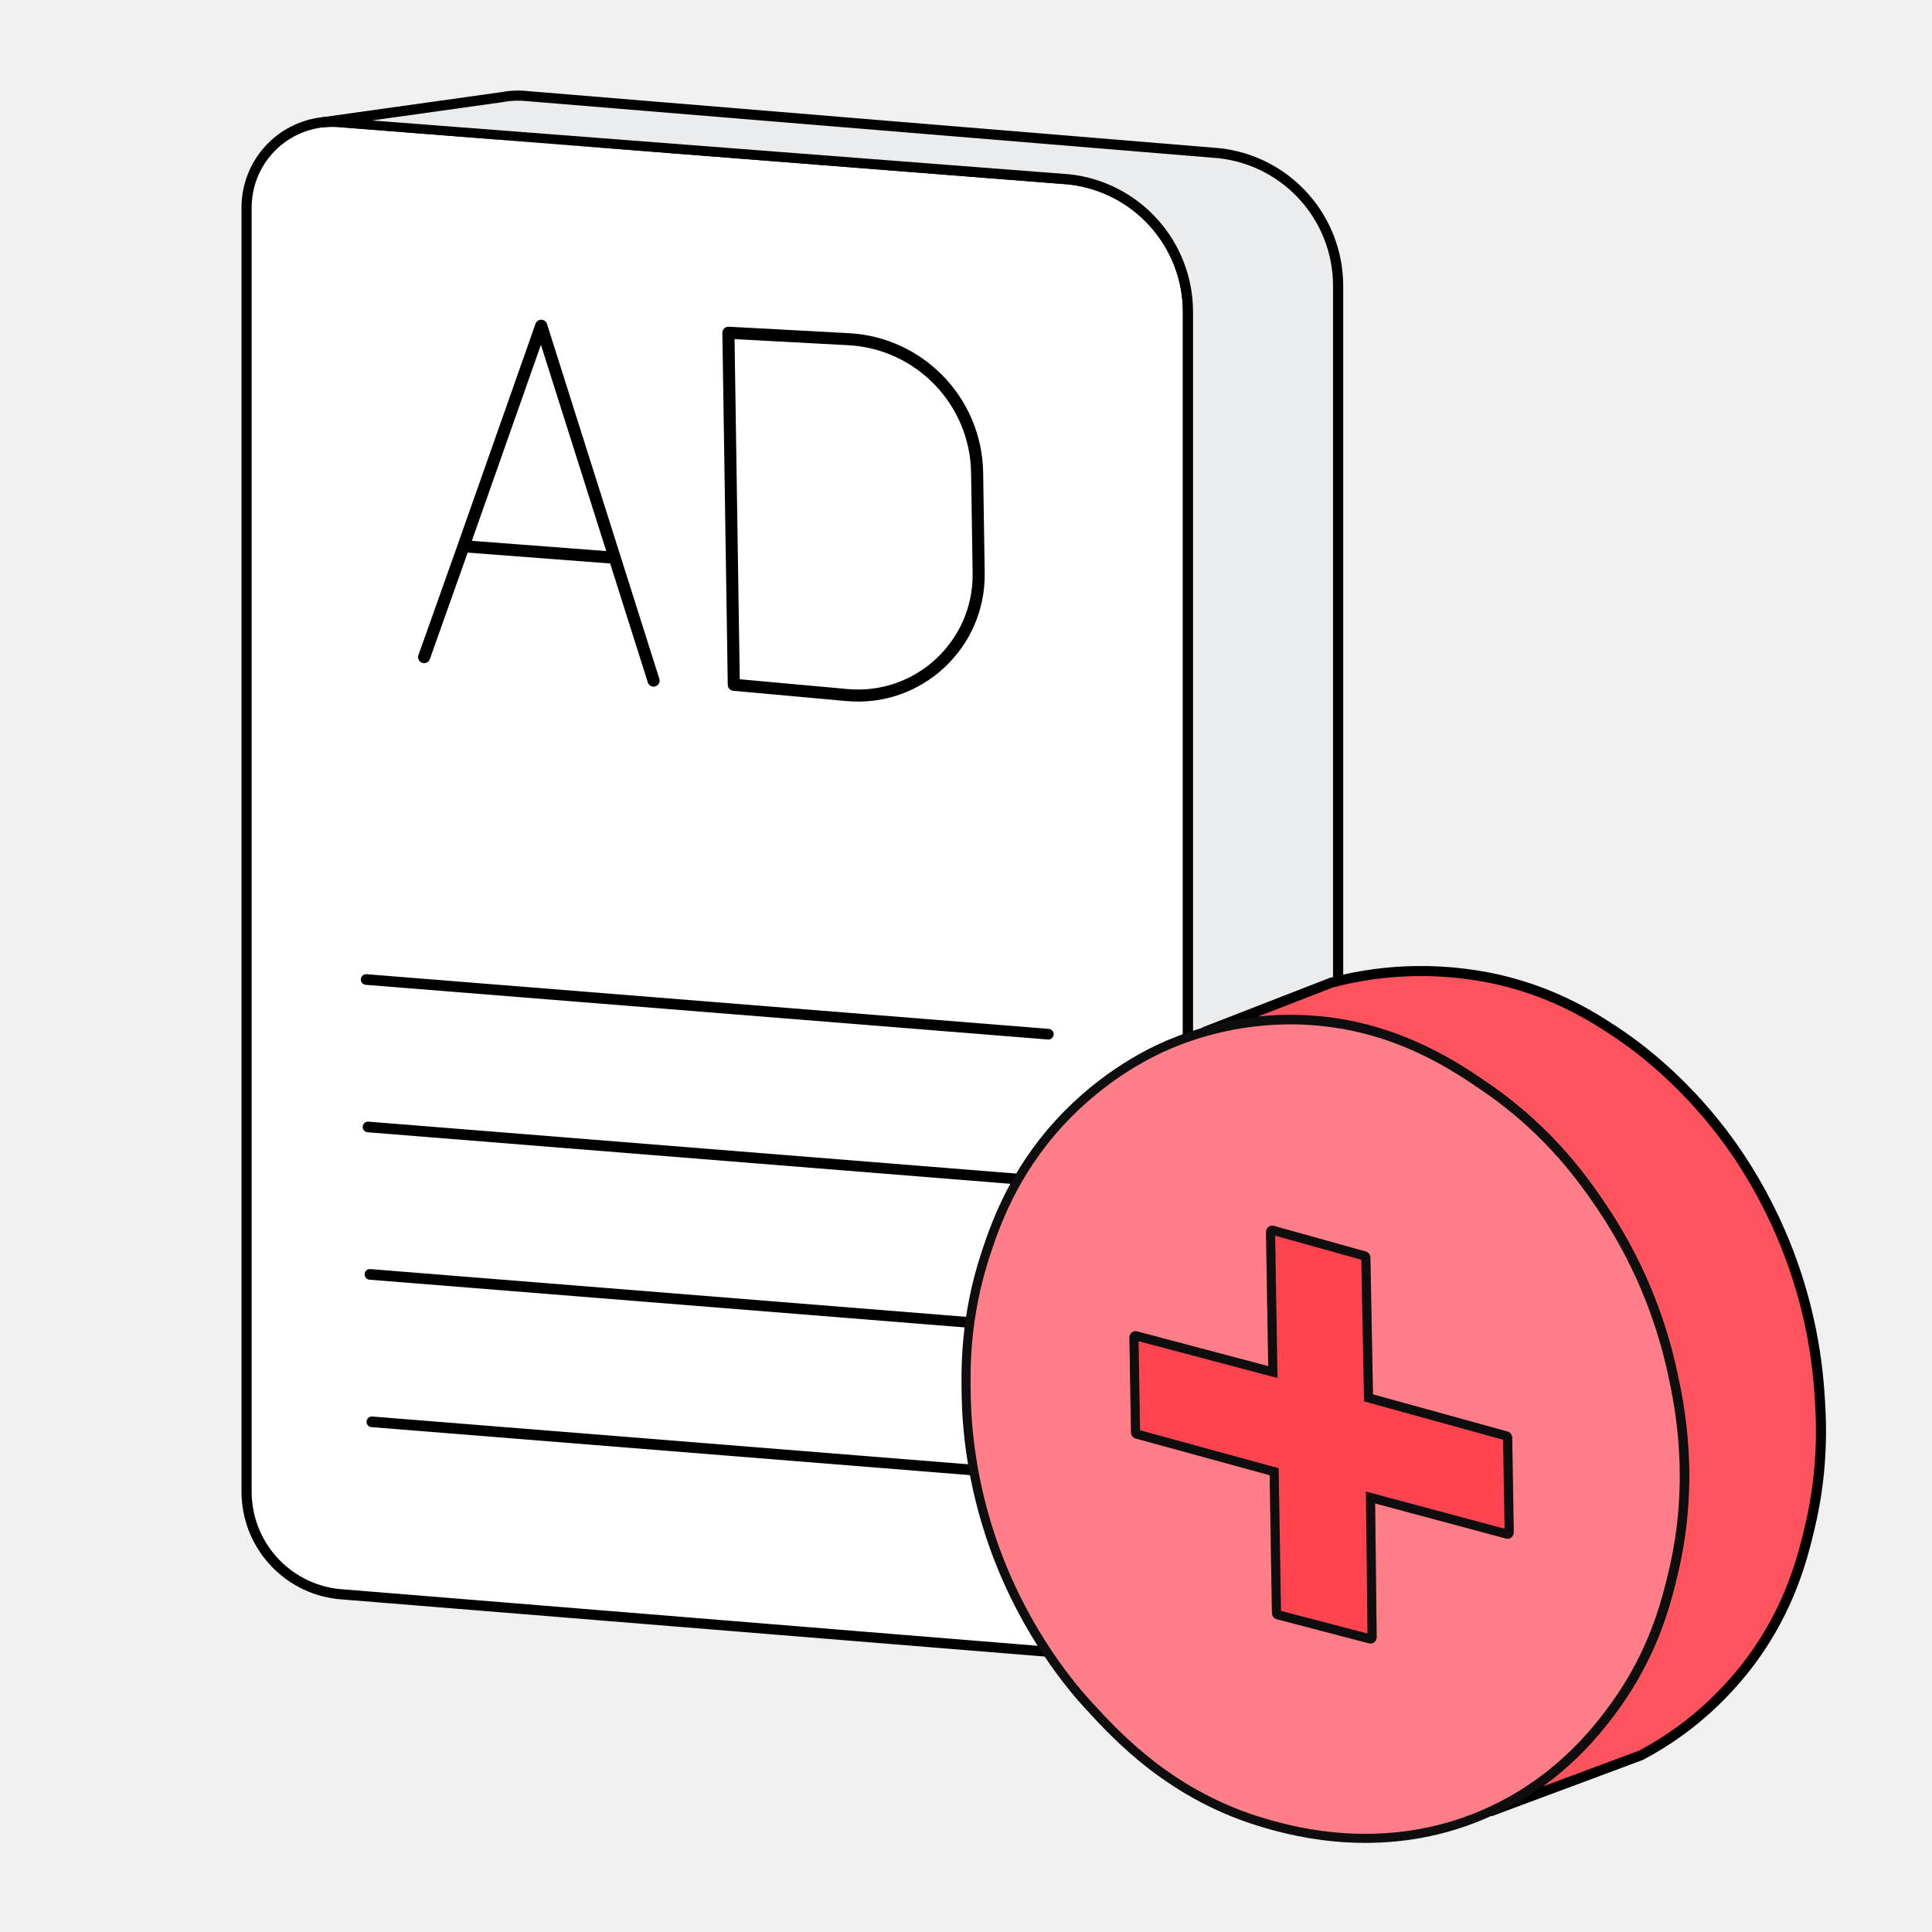
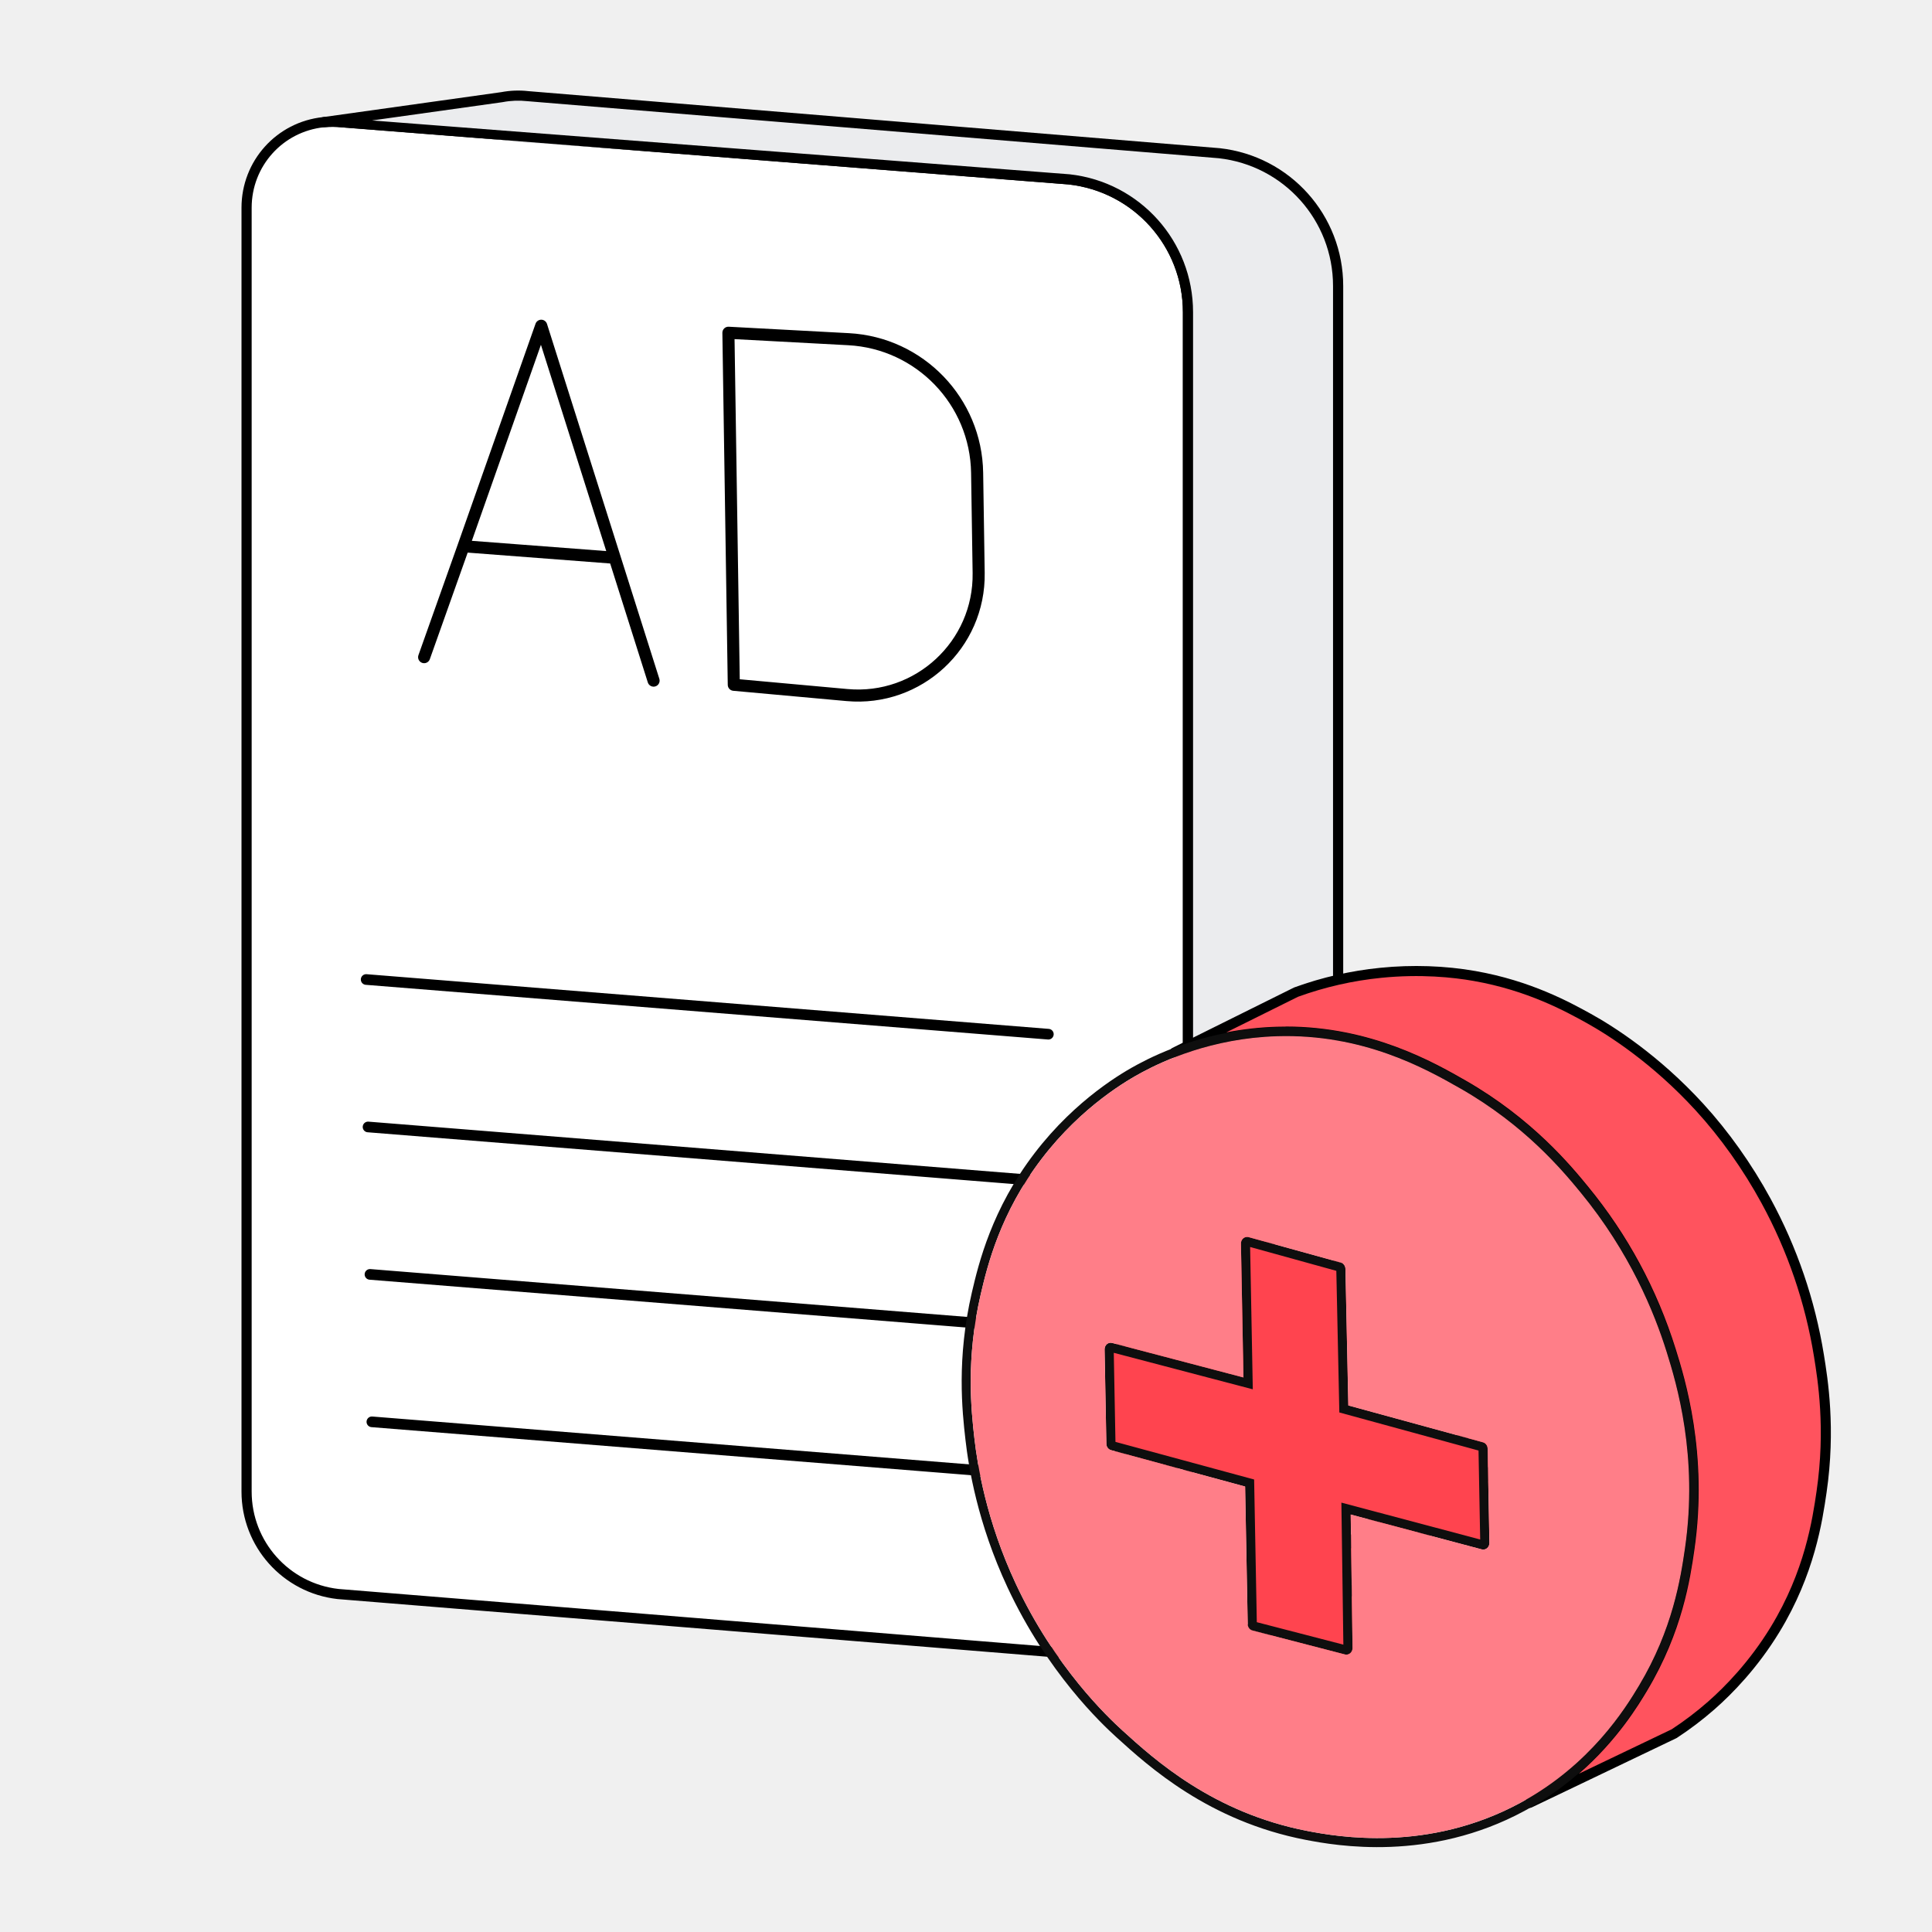
<svg xmlns="http://www.w3.org/2000/svg" width="128" height="128" viewBox="0 0 128 128" fill="none">
  <g id="illustration / deriv / light / ad-add">
    <g id="vector">
      <g id="add">
        <g id="Group">
          <g id="Group_2">
            <g id="Group_3">
              <path id="Vector" d="M78.706 20.683V103.477C78.706 104.856 78.259 106.117 77.505 107.14C76.582 108.394 75.198 109.282 73.623 109.566H73.621C73.043 109.67 72.439 109.694 71.822 109.623L22.393 105.606C18.944 105.213 16.338 102.293 16.338 98.821V13.761C16.338 10.783 18.608 8.386 21.441 8.092H21.453C21.847 8.052 22.252 8.052 22.664 8.097L29.597 8.867L34.752 9.441L70.833 11.881C75.316 12.378 78.708 16.169 78.708 20.68L78.706 20.683Z" fill="white" />
              <path id="Vector_2" d="M72.53 110C72.281 110 72.032 109.986 71.781 109.958L22.353 105.941C18.731 105.529 16 102.468 16 98.821V13.761C16 10.662 18.319 8.082 21.396 7.759C21.404 7.759 21.413 7.758 21.418 7.756C21.845 7.714 22.276 7.717 22.698 7.764L70.867 11.548C75.526 12.066 79.041 15.992 79.041 20.682V103.476C79.041 104.878 78.603 106.213 77.775 107.336C76.779 108.69 75.325 109.598 73.68 109.894C73.675 109.894 73.67 109.894 73.665 109.896C73.291 109.963 72.91 109.997 72.528 109.997L72.53 110ZM21.494 8.425C21.494 8.425 21.478 8.427 21.475 8.429C18.738 8.713 16.673 11.005 16.673 13.762V98.823C16.673 102.127 19.148 104.9 22.428 105.273L71.857 109.29C72.429 109.356 73.002 109.337 73.559 109.236C73.564 109.236 73.569 109.235 73.574 109.235C75.044 108.967 76.344 108.154 77.233 106.941C77.976 105.932 78.368 104.735 78.368 103.479V20.685C78.368 16.338 75.111 12.7 70.793 12.22L22.624 8.437C22.25 8.395 21.87 8.393 21.492 8.429L21.494 8.425Z" fill="black" />
            </g>
            <g id="Group_4">
              <path id="Vector_3" d="M88.654 18.952V101.745C88.654 105.085 86.029 107.748 82.814 107.922V107.933L73.621 109.565C75.199 109.28 76.583 108.393 77.504 107.138C78.257 106.116 78.705 104.855 78.705 103.476V20.682C78.705 16.169 75.313 12.38 70.83 11.883L34.749 9.443L29.594 8.869L22.661 8.099C22.249 8.054 21.844 8.054 21.45 8.091L33.255 6.436H33.256C33.803 6.332 34.374 6.305 34.963 6.369L80.778 10.151C85.263 10.65 88.653 14.44 88.653 18.95L88.654 18.952Z" fill="#EBECEE" />
              <path id="Vector_4" d="M73.624 109.903C73.46 109.903 73.319 109.785 73.292 109.62C73.264 109.438 73.385 109.269 73.565 109.235C75.039 108.969 76.344 108.154 77.237 106.94C77.98 105.931 78.372 104.733 78.372 103.477V20.684C78.372 16.337 75.115 12.698 70.797 12.219L22.628 8.435C22.253 8.393 21.868 8.392 21.486 8.429C21.306 8.445 21.141 8.316 21.119 8.133C21.098 7.951 21.225 7.786 21.407 7.759L33.21 6.105C33.798 5.994 34.402 5.97 35.002 6.038L80.817 9.819C85.477 10.339 88.991 14.265 88.991 18.953V101.747C88.991 105.182 86.333 108.024 82.922 108.255C82.904 108.261 82.885 108.266 82.865 108.268L73.671 109.899C73.656 109.901 73.639 109.903 73.624 109.903ZM24.656 7.981L70.869 11.548C75.529 12.066 79.043 15.992 79.043 20.682V103.476C79.043 104.878 78.606 106.213 77.777 107.336C77.336 107.937 76.805 108.448 76.206 108.858L82.69 107.609C82.724 107.594 82.759 107.585 82.796 107.584C85.892 107.417 88.317 104.851 88.317 101.742V18.948C88.317 14.603 85.06 10.964 80.74 10.483L34.925 6.702C34.387 6.643 33.847 6.663 33.319 6.764C33.309 6.766 33.299 6.767 33.289 6.769L24.652 7.98L24.656 7.981Z" fill="black" />
            </g>
          </g>
        </g>
        <g id="Group 20">
          <path id="Vector 376" d="M24.259 64.895L69.456 68.518" stroke="black" stroke-width="0.706" stroke-linecap="round" stroke-linejoin="round" />
          <path id="Vector 377" d="M24.384 74.664L69.582 78.287" stroke="black" stroke-width="0.706" stroke-linecap="round" stroke-linejoin="round" />
          <path id="Vector 378" d="M24.512 84.432L69.71 88.055" stroke="black" stroke-width="0.706" stroke-linecap="round" stroke-linejoin="round" />
          <path id="Vector 379" d="M24.638 94.2L69.836 97.823" stroke="black" stroke-width="0.706" stroke-linecap="round" stroke-linejoin="round" />
        </g>
        <path id="Vector 381 (Stroke)" fill-rule="evenodd" clip-rule="evenodd" d="M35.865 21.181C36.037 21.184 36.188 21.297 36.24 21.461L43.683 44.973C43.75 45.184 43.633 45.408 43.423 45.475C43.212 45.542 42.987 45.425 42.92 45.215L40.425 37.332L30.985 36.612L28.477 43.673C28.403 43.881 28.174 43.99 27.966 43.916C27.758 43.842 27.649 43.613 27.723 43.405L30.333 36.057L35.481 21.448C35.539 21.286 35.693 21.179 35.865 21.181ZM31.261 35.831L40.165 36.51L35.838 22.843L31.261 35.831ZM47.982 21.757C48.062 21.68 48.17 21.64 48.281 21.646L56.242 22.073C61.175 22.338 65.061 26.376 65.137 31.316L65.239 37.954C65.315 42.944 61.05 46.899 56.08 46.448L48.58 45.767C48.376 45.749 48.219 45.58 48.216 45.375L47.859 22.051C47.858 21.941 47.902 21.834 47.982 21.757ZM48.666 22.468L49.011 45.003L56.153 45.651C60.649 46.06 64.508 42.481 64.439 37.966L64.337 31.328C64.268 26.809 60.712 23.114 56.199 22.872L48.666 22.468Z" fill="black" />
      </g>
-       <g id="Group 2415">
-         <path id="Vector_5" d="M119.896 101.208C119.432 103.148 118.585 106.537 116.006 110.019C114.181 112.481 112.208 114.02 111.352 114.644C110.346 115.378 109.429 115.915 108.725 116.288C105.413 117.522 102.1 118.756 98.784 119.99C103.406 117.849 105.936 114.461 106.938 113.085C109.529 109.528 110.369 106.158 110.834 104.206C112.285 98.118 111.271 93.173 110.796 90.981C110.211 88.281 108.946 84.147 106.033 79.861C104.937 78.249 102.708 75.037 98.638 72.197C96.389 70.628 92.439 67.948 86.71 67.604C83.936 67.437 81.564 67.868 79.826 68.362C82.618 67.276 85.41 66.189 88.2 65.103C89.622 64.727 91.569 64.356 93.896 64.334C96.865 64.303 99.128 64.848 100.068 65.101C103.558 66.044 105.909 67.607 107.334 68.567C108.135 69.11 111.199 71.246 114.13 75.089C114.874 76.064 116.531 78.36 117.965 81.676C119.806 85.932 120.359 89.739 120.533 92.193C120.658 93.955 120.861 97.171 119.896 101.208Z" fill="#FF535E" />
-         <path id="Vector_6" d="M98.756 120.322C98.637 120.311 98.528 120.236 98.479 120.118C98.41 119.953 98.484 119.763 98.646 119.689C103.287 117.537 105.836 114.04 106.673 112.889C109.278 109.313 110.082 105.94 110.514 104.129C111.978 97.993 110.886 92.95 110.475 91.051C109.618 87.089 108.032 83.387 105.761 80.049C104.802 78.638 102.56 75.336 98.45 72.47C96.352 71.007 92.446 68.283 86.692 67.936C84.42 67.799 82.141 68.052 79.92 68.681C79.749 68.729 79.57 68.635 79.513 68.467C79.457 68.299 79.543 68.116 79.708 68.051C81.565 67.328 83.422 66.606 85.279 65.883L88.082 64.793C88.094 64.789 88.106 64.785 88.118 64.781C90.001 64.283 91.946 64.021 93.895 64.001C96.029 63.978 98.194 64.249 100.157 64.78C103.76 65.753 106.208 67.405 107.523 68.292C108.949 69.259 111.738 71.401 114.398 74.888C115.905 76.864 117.245 79.166 118.273 81.545C119.734 84.92 120.607 88.496 120.869 92.17C120.982 93.777 121.22 97.119 120.223 101.286C119.778 103.148 118.948 106.613 116.276 110.217C114.612 112.462 112.789 114.009 111.551 114.913C110.707 115.529 109.809 116.09 108.883 116.582C108.871 116.59 108.857 116.595 108.843 116.601C106.636 117.424 104.429 118.245 102.223 119.066L98.901 120.303C98.853 120.32 98.804 120.328 98.756 120.323L98.756 120.322ZM87.328 67.315C92.954 67.823 96.899 70.577 98.83 71.923C103.041 74.86 105.332 78.233 106.311 79.674C108.63 83.083 110.25 86.864 111.124 90.91C111.544 92.849 112.659 98 111.16 104.284C110.717 106.141 109.892 109.597 107.209 113.282C106.57 114.159 104.961 116.369 102.215 118.359C104.34 117.567 106.464 116.777 108.59 115.985C109.481 115.511 110.345 114.969 111.158 114.376C112.358 113.499 114.128 111.997 115.741 109.821C118.331 106.327 119.14 102.948 119.574 101.132C120.547 97.065 120.315 93.792 120.203 92.219C119.946 88.618 119.092 85.116 117.66 81.81C116.652 79.48 115.339 77.225 113.865 75.292C111.264 71.881 108.538 69.788 107.147 68.844C105.866 67.979 103.478 66.367 99.981 65.424C98.652 65.063 96.519 64.641 93.898 64.668C92.009 64.686 90.127 64.941 88.302 65.422L85.517 66.506C84.797 66.786 84.077 67.067 83.357 67.346C84.477 67.23 85.603 67.206 86.727 67.274C86.928 67.286 87.127 67.302 87.324 67.32L87.328 67.315Z" fill="black" />
+       <g id="add_2">
        <g id="Group_5">
-           <path id="Vector_7" d="M101.686 94.849C97.799 98.028 93.911 101.208 90.024 104.389C87.014 105.575 84.007 106.763 80.997 107.948C87.722 102.448 94.448 96.944 101.174 91.444C101.372 92.236 101.611 93.406 101.686 94.849Z" fill="#FF444F" />
-           <path id="Vector_8" d="M80.964 108.285C80.86 108.277 80.763 108.217 80.711 108.118C80.634 107.974 80.674 107.791 80.801 107.686L100.977 91.183C101.065 91.111 101.18 91.088 101.283 91.121C101.386 91.154 101.466 91.24 101.492 91.347C101.777 92.481 101.952 93.65 102.015 94.818C102.021 94.93 101.972 95.038 101.885 95.11C97.999 98.289 94.11 101.47 90.224 104.65C90.197 104.672 90.165 104.69 90.132 104.703L81.106 108.262C81.059 108.28 81.01 108.287 80.963 108.283L80.964 108.285ZM100.974 92.031L82.844 106.864L89.87 104.093C93.698 100.963 97.525 97.832 101.35 94.701C101.293 93.805 101.168 92.909 100.974 92.031Z" fill="black" />
+           <path id="Vector_5" d="M120.681 98.84C120.393 100.814 119.854 104.266 117.599 107.965C116.002 110.581 114.176 112.291 113.379 112.99C112.443 113.811 111.578 114.428 110.911 114.862C107.722 116.389 104.534 117.916 101.342 119.443C105.753 116.895 107.968 113.294 108.843 111.834C111.104 108.058 111.637 104.627 111.925 102.641C112.823 96.446 111.37 91.613 110.699 89.472C109.874 86.836 108.243 82.832 104.956 78.825C103.72 77.318 101.212 74.319 96.902 71.856C94.522 70.496 90.347 68.182 84.611 68.353C81.833 68.436 79.509 69.078 77.823 69.727C80.505 68.395 83.188 67.061 85.87 65.728C87.252 65.226 89.158 64.682 91.473 64.451C94.427 64.153 96.731 64.493 97.689 64.661C101.25 65.286 103.732 66.632 105.237 67.46C106.084 67.929 109.327 69.78 112.592 73.345C113.421 74.25 115.277 76.387 117.003 79.561C119.219 83.634 120.112 87.376 120.506 89.805C120.789 91.548 121.28 94.733 120.681 98.84Z" fill="#FF535E" />
+           <path id="Vector_6" d="M101.343 119.776C101.224 119.776 101.109 119.711 101.049 119.598C100.966 119.44 101.022 119.243 101.177 119.155C105.606 116.595 107.83 112.883 108.56 111.662C110.834 107.866 111.331 104.435 111.599 102.592C112.506 96.35 110.965 91.425 110.385 89.57C109.176 85.701 107.263 82.157 104.701 79.036C103.62 77.717 101.09 74.63 96.739 72.145C94.519 70.876 90.384 68.514 84.622 68.686C82.347 68.754 80.1 69.21 77.944 70.036C77.778 70.1 77.591 70.021 77.52 69.86C77.448 69.697 77.518 69.507 77.676 69.427C79.461 68.541 81.246 67.654 83.03 66.768L85.723 65.431C85.735 65.426 85.746 65.421 85.758 65.416C87.589 64.75 89.502 64.314 91.442 64.12C93.566 63.905 95.746 63.98 97.749 64.333C101.425 64.978 104.011 66.404 105.4 67.169C106.907 68.004 109.878 69.887 112.84 73.12C114.518 74.953 116.06 77.125 117.298 79.402C119.056 82.632 120.247 86.115 120.837 89.751C121.095 91.341 121.632 94.648 121.014 98.888C120.737 100.782 120.222 104.309 117.885 108.138C116.429 110.523 114.753 112.228 113.6 113.239C112.815 113.929 111.972 114.568 111.094 115.142C111.082 115.15 111.069 115.157 111.055 115.163C108.931 116.181 106.807 117.198 104.683 118.214L101.486 119.744C101.44 119.766 101.392 119.777 101.343 119.777V119.776ZM85.199 68.01C90.848 68.01 95.024 70.399 97.069 71.567C101.526 74.113 104.111 77.267 105.215 78.614C107.832 81.801 109.785 85.42 111.019 89.372C111.611 91.265 113.184 96.295 112.256 102.689C111.982 104.578 111.471 108.094 109.129 112.005C108.572 112.936 107.168 115.281 104.612 117.51C106.658 116.531 108.702 115.553 110.748 114.573C111.593 114.021 112.404 113.404 113.161 112.74C114.277 111.759 115.905 110.104 117.316 107.792C119.581 104.079 120.084 100.641 120.353 98.793C120.957 94.655 120.431 91.416 120.179 89.859C119.6 86.297 118.434 82.885 116.711 79.722C115.498 77.491 113.988 75.364 112.346 73.571C109.449 70.407 106.546 68.568 105.076 67.753C103.722 67.006 101.199 65.615 97.631 64.99C96.275 64.75 94.113 64.521 91.505 64.784C89.625 64.972 87.774 65.394 85.999 66.038L83.323 67.367C82.631 67.711 81.939 68.055 81.247 68.398C82.352 68.182 83.471 68.057 84.597 68.024C84.798 68.017 84.998 68.015 85.196 68.015L85.199 68.01Z" fill="black" />
        </g>
        <g id="Group_6">
-           <path id="Vector_9" d="M97.537 107.177C94.273 110.346 90.431 110.681 89.638 110.734C84.877 111.052 81.716 108.401 81.03 107.795C84.066 106.587 87.101 105.378 90.138 104.17C90.644 104.555 91.311 105.01 92.131 105.452C92.47 105.632 93.441 106.137 94.806 106.567C95.514 106.79 96.432 107.028 97.539 107.175L97.537 107.177Z" fill="#FF444F" />
-           <path id="Vector_10" d="M87.918 111.065C84.3 110.787 81.805 108.935 80.817 108.061C80.728 107.984 80.688 107.861 80.711 107.742C80.734 107.621 80.816 107.521 80.926 107.477L90.03 103.858C90.135 103.816 90.251 103.832 90.338 103.899C90.951 104.364 91.607 104.785 92.29 105.154C93.088 105.578 93.994 105.956 94.909 106.244C95.779 106.518 96.679 106.718 97.589 106.84C97.715 106.856 97.816 106.947 97.853 107.072C97.887 107.198 97.851 107.336 97.755 107.427C94.651 110.436 91.051 110.98 89.648 111.075C89.046 111.115 88.466 111.108 87.916 111.066L87.918 111.065ZM81.695 107.897C83.029 108.949 85.805 110.642 89.633 110.386C90.884 110.303 93.98 109.84 96.791 107.411C96.082 107.285 95.381 107.114 94.7 106.9C93.747 106.6 92.804 106.207 91.973 105.765C91.312 105.41 90.677 105.006 90.081 104.565L81.695 107.899L81.695 107.897Z" fill="black" />
+           <path id="Vector_7" d="M102.054 94.379C98.461 97.782 94.867 101.187 91.274 104.592C88.355 105.977 85.438 107.365 82.519 108.75C88.734 102.862 94.952 96.971 101.169 91.082C101.455 91.844 101.823 92.972 102.054 94.379Z" fill="#FF444F" />
+           <path id="Vector_8" d="M82.521 109.083C82.414 109.083 82.31 109.031 82.246 108.938C82.153 108.803 82.173 108.62 82.291 108.509L100.942 90.841C101.023 90.764 101.137 90.733 101.245 90.758C101.353 90.783 101.443 90.861 101.481 90.964C101.892 92.054 102.194 93.185 102.384 94.324C102.402 94.434 102.364 94.544 102.284 94.62C98.692 98.023 95.097 101.428 91.504 104.833C91.479 104.856 91.449 104.876 91.418 104.891L82.662 109.049C82.616 109.071 82.567 109.081 82.519 109.081L82.521 109.083ZM101.03 91.673L84.271 107.551L91.087 104.314C94.625 100.962 98.162 97.611 101.699 94.259C101.544 93.386 101.321 92.518 101.03 91.673Z" fill="black" />
        </g>
        <g id="Group_7">
-           <path id="Vector_11" d="M83.858 83.768C83.578 84.498 82.834 86.586 82.789 89.375C82.778 89.968 82.802 90.524 82.845 91.037C80.074 93.327 77.305 95.614 74.534 97.905C74.136 96.573 73.653 94.357 73.902 91.608C74.04 90.057 74.347 87.083 76.438 84.133C77.186 83.078 79.368 80.319 83.117 79.176C84.485 78.757 85.792 78.638 86.999 78.707C86.111 79.674 84.79 81.354 83.858 83.768Z" fill="#FF444F" />
-           <path id="Vector_12" d="M74.499 98.241C74.478 98.24 74.456 98.236 74.435 98.23C74.335 98.2 74.255 98.12 74.224 98.016C73.599 95.926 73.381 93.764 73.579 91.589C73.711 90.11 73.987 87.033 76.18 83.941C77.19 82.514 79.425 79.954 83.04 78.852C84.338 78.456 85.682 78.294 87.034 78.37C87.167 78.378 87.267 78.458 87.309 78.578C87.352 78.698 87.325 78.835 87.236 78.932C85.907 80.378 84.873 82.045 84.163 83.883C83.706 85.07 83.155 86.986 83.117 89.37C83.108 89.91 83.127 90.458 83.172 90.998C83.181 91.111 83.135 91.226 83.046 91.298C80.288 93.577 77.534 95.852 74.776 98.131L74.731 98.168C74.663 98.223 74.581 98.249 74.499 98.243L74.499 98.241ZM86.296 79.023C85.247 79.029 84.21 79.188 83.203 79.496C79.779 80.539 77.658 82.969 76.698 84.324C74.616 87.261 74.352 90.211 74.225 91.628C74.05 93.556 74.214 95.474 74.713 97.337C77.313 95.189 79.911 93.044 82.512 90.895C82.474 90.393 82.46 89.884 82.469 89.381C82.508 86.895 83.086 84.893 83.563 83.653C84.217 81.957 85.136 80.404 86.296 79.023Z" fill="black" />
+           <path id="Vector_9" d="M99.006 106.936C96.066 110.224 92.247 110.829 91.457 110.939C86.713 111.596 83.26 109.281 82.508 108.749C85.427 107.363 88.345 105.976 91.264 104.59C91.813 104.923 92.529 105.312 93.399 105.676C93.759 105.824 94.787 106.239 96.202 106.551C96.936 106.713 97.882 106.874 99.008 106.934L99.006 106.936Z" fill="#FF444F" />
+           <path id="Vector_10" d="M89.765 111.39C86.104 111.39 83.403 109.79 82.318 109.022C82.222 108.953 82.168 108.839 82.178 108.722C82.188 108.604 82.26 108.501 82.366 108.451L91.122 104.293C91.224 104.245 91.342 104.251 91.436 104.309C92.1 104.712 92.804 105.07 93.529 105.374C94.374 105.723 95.323 106.021 96.273 106.231C97.175 106.43 98.1 106.557 99.026 106.606C99.154 106.613 99.266 106.693 99.316 106.811C99.364 106.929 99.342 107.066 99.256 107.16C96.458 110.287 92.902 111.077 91.503 111.272C90.903 111.355 90.32 111.392 89.763 111.392L89.765 111.39ZM83.183 108.799C84.633 109.714 87.599 111.139 91.415 110.61C92.662 110.437 95.721 109.763 98.286 107.215C97.561 107.147 96.839 107.034 96.132 106.878C95.144 106.66 94.156 106.35 93.274 105.986C92.574 105.693 91.894 105.351 91.248 104.97L83.183 108.8V108.799Z" fill="black" />
        </g>
-         <path id="Vector_13" d="M110.799 90.982C110.215 88.282 108.949 84.147 106.036 79.862C104.94 78.252 102.712 75.038 98.639 72.198C96.392 70.63 92.442 67.949 86.71 67.604C82.293 67.339 78.896 68.586 77.46 69.196C76.487 69.608 73.24 71.075 70.205 74.379C67.098 77.761 65.921 81.215 65.305 83.079C63.916 87.294 63.971 90.764 64.018 92.667C64.061 94.433 64.305 98.166 65.901 102.577C67.996 108.364 71.219 112.008 72.133 113.003C74.066 115.106 77.671 119.027 83.877 120.814C85.831 121.376 91.793 122.999 98.279 120.214C103.223 118.092 105.901 114.509 106.94 113.083C109.531 109.527 110.369 106.156 110.836 104.204C112.288 98.117 111.273 93.171 110.798 90.979L110.799 90.982Z" fill="#FF7E88" />
-         <path id="Vector_14" d="M110.799 90.982C110.215 88.282 108.949 84.147 106.036 79.862C104.94 78.252 102.712 75.038 98.639 72.198C96.392 70.63 92.442 67.949 86.71 67.604C82.293 67.339 78.896 68.586 77.46 69.196C76.487 69.608 73.24 71.075 70.205 74.379C67.098 77.761 65.921 81.215 65.305 83.079C63.916 87.294 63.971 90.764 64.018 92.667C64.061 94.433 64.305 98.166 65.901 102.577C67.996 108.364 71.219 112.008 72.133 113.003C74.066 115.106 77.671 119.027 83.877 120.814C85.831 121.376 91.793 122.999 98.279 120.214C103.223 118.092 105.901 114.509 106.94 113.083C109.531 109.527 110.369 106.156 110.836 104.204C112.288 98.117 111.273 93.171 110.798 90.979L110.799 90.982Z" stroke="#0E0E0E" stroke-width="0.6" />
-         <path id="Vector_15" d="M90.707 108.878C90.741 108.887 90.776 108.891 90.811 108.89C90.919 108.887 91.021 108.841 91.096 108.759C91.171 108.678 91.213 108.569 91.212 108.455L91.109 99.607L99.784 101.934C99.845 101.951 99.909 101.953 99.971 101.94C100.033 101.926 100.091 101.898 100.141 101.857C100.19 101.815 100.229 101.762 100.256 101.702C100.282 101.641 100.295 101.576 100.294 101.509L100.191 95.254C100.187 95.06 100.06 94.89 99.885 94.842L90.968 92.381L90.796 83.325C90.793 83.132 90.668 82.964 90.493 82.916L84.391 81.214C84.33 81.197 84.266 81.195 84.204 81.208C84.142 81.222 84.085 81.25 84.035 81.291C83.985 81.332 83.945 81.385 83.918 81.445C83.891 81.505 83.878 81.57 83.879 81.637L84.026 90.509L75.336 88.206C75.275 88.189 75.212 88.187 75.151 88.2C75.09 88.214 75.032 88.242 74.984 88.283C74.935 88.325 74.895 88.378 74.869 88.438C74.842 88.499 74.829 88.564 74.83 88.631L74.934 94.896C74.936 94.99 74.967 95.08 75.022 95.154C75.077 95.228 75.153 95.281 75.239 95.305L84.121 97.736L84.272 106.862C84.273 106.957 84.305 107.05 84.361 107.125C84.418 107.199 84.496 107.253 84.584 107.276L90.707 108.878Z" fill="#FF444F" />
-         <path id="Vector (Stroke)" fill-rule="evenodd" clip-rule="evenodd" d="M90.601 108.226L84.871 106.727L84.714 97.273L75.532 94.759L75.435 88.859L84.639 91.298L84.483 81.869L90.19 83.46L90.368 92.844L99.584 95.387L99.682 101.282L90.492 98.817L90.601 108.226ZM100.137 101.857C100.087 101.898 100.029 101.926 99.967 101.94C99.905 101.953 99.841 101.951 99.78 101.934L91.105 99.607L91.208 108.455C91.209 108.569 91.167 108.678 91.092 108.759C91.017 108.841 90.915 108.887 90.808 108.89C90.772 108.891 90.737 108.887 90.703 108.878L84.58 107.276C84.492 107.253 84.414 107.199 84.358 107.125C84.301 107.05 84.27 106.957 84.268 106.862L84.117 97.736L75.235 95.305C75.149 95.281 75.073 95.228 75.018 95.154C74.963 95.08 74.932 94.99 74.93 94.896L74.826 88.631C74.825 88.564 74.838 88.499 74.865 88.438C74.891 88.378 74.931 88.325 74.98 88.283C75.028 88.242 75.086 88.214 75.147 88.2C75.208 88.187 75.271 88.189 75.332 88.206L84.022 90.509L83.875 81.637C83.874 81.57 83.887 81.505 83.914 81.445C83.941 81.385 83.981 81.332 84.031 81.291C84.081 81.25 84.139 81.222 84.2 81.208C84.262 81.195 84.326 81.197 84.387 81.214L90.489 82.916C90.664 82.964 90.789 83.132 90.792 83.325L90.964 92.381L99.881 94.842C100.056 94.89 100.184 95.06 100.187 95.254L100.29 101.509C100.291 101.576 100.278 101.641 100.252 101.702C100.225 101.762 100.186 101.815 100.137 101.857Z" fill="#0E0E0E" />
+         <g id="Group_8">
+           <path id="Vector_11" d="M83.245 84.805C83.037 85.546 82.502 87.662 82.758 90.417C82.811 91.002 82.896 91.549 82.996 92.052C80.406 94.52 77.818 96.985 75.228 99.453C74.676 98.169 73.941 96.02 73.897 93.289C73.871 91.749 73.862 88.792 75.684 85.724C76.336 84.627 78.272 81.741 81.988 80.33C83.343 79.815 84.669 79.599 85.913 79.575C85.108 80.597 83.937 82.353 83.245 84.805Z" fill="#FF444F" />
+           <path id="Vector_12" d="M75.231 99.786C75.209 99.786 75.186 99.784 75.164 99.779C75.058 99.757 74.968 99.684 74.925 99.584C74.058 97.57 73.601 95.454 73.567 93.294C73.543 91.825 73.491 88.77 75.4 85.555C76.28 84.071 78.291 81.378 81.872 80.019C83.158 79.53 84.517 79.269 85.909 79.242C86.046 79.241 86.157 79.312 86.214 79.427C86.27 79.542 86.257 79.68 86.177 79.781C84.973 81.308 84.095 83.03 83.567 84.896C83.228 86.102 82.872 88.033 83.092 90.386C83.141 90.92 83.22 91.459 83.325 91.988C83.346 92.1 83.311 92.216 83.228 92.294C80.651 94.749 78.078 97.201 75.502 99.656L75.46 99.696C75.397 99.756 75.316 99.787 75.231 99.787V99.786ZM85.224 79.942C84.151 80.027 83.107 80.262 82.109 80.641C78.717 81.928 76.809 84.485 75.973 85.894C74.16 88.948 74.21 91.877 74.233 93.284C74.263 95.198 74.639 97.078 75.352 98.877C77.781 96.564 80.207 94.252 82.638 91.937C82.544 91.444 82.475 90.944 82.43 90.446C82.2 87.991 82.574 85.974 82.929 84.715C83.414 82.993 84.186 81.391 85.224 79.942Z" fill="black" />
+         </g>
+         <g id="Group_9">
+           <g id="Vector_13">
+             <path fill-rule="evenodd" clip-rule="evenodd" d="M84.602 68.054C90.43 67.88 94.666 70.232 97.053 71.596C101.412 74.087 103.949 77.122 105.191 78.635C108.509 82.679 110.156 86.722 110.989 89.383C111.664 91.537 113.133 96.424 112.224 102.681C111.933 104.676 111.394 108.158 109.102 111.985C108.189 113.51 105.809 117.377 101.002 119.975C94.697 123.384 88.523 122.284 86.513 121.897C80.087 120.658 76.093 117.029 73.973 115.102L73.97 115.1C72.956 114.179 69.386 110.808 66.756 105.181C64.751 100.892 64.167 97.162 63.964 95.388C63.745 93.487 63.374 89.995 64.39 85.621C64.838 83.699 65.712 80.101 68.543 76.401C71.306 72.79 74.45 71.012 75.399 70.506C76.796 69.757 80.115 68.189 84.602 68.054ZM110.415 89.558C109.598 86.947 107.981 82.981 104.727 79.016C103.498 77.519 101.018 74.553 96.755 72.117C94.385 70.763 90.272 68.485 84.62 68.653M110.415 89.558C111.082 91.687 112.52 96.47 111.63 102.594C111.342 104.571 110.816 107.955 108.587 111.676C107.688 113.178 105.377 116.929 100.717 119.447C94.604 122.752 88.609 121.689 86.627 121.308C80.372 120.102 76.482 116.572 74.373 114.656C73.388 113.76 69.882 110.451 67.299 104.927C65.332 100.717 64.759 97.056 64.56 95.32C64.343 93.438 63.982 90.028 64.975 85.756C65.418 83.856 66.268 80.361 69.019 76.766C71.708 73.251 74.768 71.523 75.682 71.035C77.036 70.309 80.261 68.784 84.62 68.653" fill="#0E0E0E" />
+             <path d="M89.106 109.612C89.137 109.621 89.169 109.625 89.201 109.624C89.204 109.624 89.208 109.624 89.211 109.624C89.319 109.622 89.421 109.574 89.496 109.493C89.57 109.411 89.612 109.302 89.611 109.188L89.489 100.341L98.169 102.648C98.204 102.658 98.239 102.663 98.275 102.662C98.302 102.662 98.329 102.659 98.356 102.653C98.417 102.64 98.475 102.612 98.525 102.57C98.574 102.529 98.613 102.475 98.639 102.415C98.666 102.355 98.679 102.289 98.678 102.222L98.56 95.967C98.557 95.774 98.429 95.603 98.254 95.556L89.331 93.115L89.139 84.06C89.136 83.866 89.01 83.698 88.835 83.651L82.729 81.963C82.693 81.953 82.656 81.948 82.618 81.949C82.593 81.949 82.567 81.952 82.543 81.957C82.481 81.971 82.423 81.999 82.373 82.04C82.324 82.082 82.284 82.134 82.257 82.194C82.23 82.254 82.217 82.32 82.218 82.387L82.385 91.259L73.689 88.975C73.654 88.965 73.618 88.96 73.582 88.96C73.556 88.961 73.53 88.964 73.505 88.969C73.444 88.983 73.386 89.011 73.338 89.053C73.289 89.094 73.25 89.148 73.223 89.208C73.197 89.268 73.184 89.334 73.185 89.401L73.303 95.665C73.305 95.759 73.336 95.85 73.391 95.924C73.446 95.997 73.523 96.05 73.609 96.074L82.496 98.486L82.667 107.611C82.669 107.706 82.701 107.799 82.757 107.873C82.814 107.948 82.892 108.001 82.981 108.024L89.106 109.612Z" fill="#FF444F" />
+             <path fill-rule="evenodd" clip-rule="evenodd" d="M89.001 108.961L83.267 107.474L83.089 98.021L73.902 95.528L73.791 89.627L83.001 92.046L82.824 82.617L88.535 84.196L88.734 93.579L97.956 96.102L98.066 101.996L88.87 99.552L89.001 108.961ZM98.522 102.57C98.473 102.612 98.415 102.64 98.353 102.654C98.327 102.659 98.301 102.662 98.275 102.662C98.239 102.663 98.202 102.658 98.166 102.649L89.486 100.341L89.608 109.189C89.609 109.302 89.568 109.411 89.493 109.493C89.418 109.574 89.316 109.622 89.209 109.624C89.206 109.624 89.203 109.624 89.201 109.624C89.168 109.625 89.135 109.621 89.104 109.612L82.978 108.024C82.89 108.001 82.811 107.948 82.755 107.873C82.698 107.799 82.666 107.706 82.665 107.611L82.493 98.486L73.606 96.074C73.52 96.05 73.444 95.997 73.388 95.924C73.333 95.85 73.302 95.759 73.3 95.665L73.182 89.401C73.181 89.334 73.194 89.268 73.221 89.208C73.247 89.148 73.286 89.095 73.335 89.053C73.384 89.011 73.441 88.983 73.502 88.969C73.528 88.964 73.555 88.961 73.582 88.96C73.617 88.96 73.652 88.965 73.687 88.975L82.382 91.259L82.215 82.387C82.214 82.32 82.228 82.254 82.254 82.194C82.281 82.134 82.321 82.082 82.371 82.04C82.42 81.999 82.478 81.971 82.54 81.957C82.566 81.952 82.592 81.949 82.618 81.949C82.655 81.948 82.691 81.953 82.727 81.963L88.832 83.651C89.008 83.698 89.133 83.866 89.137 84.06L89.328 93.115L98.251 95.556C98.426 95.603 98.554 95.774 98.558 95.967L98.675 102.222C98.676 102.289 98.663 102.355 98.637 102.415C98.61 102.475 98.571 102.529 98.522 102.57Z" fill="#0E0E0E" />
+             <path fill-rule="evenodd" clip-rule="evenodd" d="M104.727 79.016C107.981 82.981 109.598 86.947 110.415 89.558C111.082 91.687 112.52 96.47 111.63 102.594C111.342 104.571 110.816 107.955 108.587 111.676C107.688 113.178 105.377 116.929 100.717 119.447C94.604 122.752 88.609 121.689 86.627 121.308C80.372 120.102 76.482 116.572 74.373 114.656C73.388 113.76 69.882 110.451 67.299 104.927C65.332 100.717 64.759 97.056 64.56 95.32C64.343 93.438 63.982 90.028 64.975 85.756C65.418 83.856 66.268 80.361 69.019 76.766C71.708 73.251 74.768 71.523 75.682 71.035C77.036 70.309 80.261 68.784 84.62 68.653C90.272 68.485 94.385 70.763 96.755 72.117C101.018 74.553 103.498 77.519 104.727 79.016ZM89.201 109.624C89.204 109.624 89.208 109.624 89.211 109.624C89.319 109.622 89.421 109.574 89.496 109.493C89.57 109.411 89.612 109.302 89.611 109.188L89.489 100.341L98.166 102.649C98.202 102.658 98.239 102.663 98.275 102.662C98.302 102.662 98.329 102.659 98.356 102.653C98.417 102.64 98.475 102.612 98.525 102.57C98.574 102.529 98.613 102.475 98.639 102.415C98.666 102.355 98.679 102.289 98.678 102.222L98.56 95.967C98.557 95.774 98.429 95.603 98.254 95.556L89.331 93.115L89.139 84.06C89.136 83.866 89.01 83.698 88.835 83.651L82.729 81.963C82.693 81.953 82.656 81.948 82.618 81.949C82.592 81.949 82.566 81.952 82.54 81.957C82.478 81.971 82.42 81.999 82.371 82.04C82.321 82.082 82.281 82.134 82.254 82.194C82.228 82.254 82.214 82.32 82.215 82.387L82.382 91.259L73.689 88.975C73.654 88.965 73.618 88.96 73.582 88.96C73.555 88.961 73.528 88.964 73.502 88.969C73.441 88.983 73.384 89.011 73.335 89.053C73.286 89.095 73.247 89.148 73.221 89.208C73.194 89.268 73.181 89.334 73.182 89.401L73.3 95.665C73.302 95.759 73.333 95.85 73.388 95.924C73.444 95.997 73.52 96.05 73.606 96.074L82.493 98.486L82.665 107.611C82.666 107.706 82.698 107.799 82.755 107.873C82.811 107.948 82.89 108.001 82.978 108.024L89.104 109.612C89.135 109.621 89.168 109.625 89.201 109.624Z" fill="#FF7E88" />
+           </g>
+         </g>
      </g>
    </g>
  </g>
</svg>
